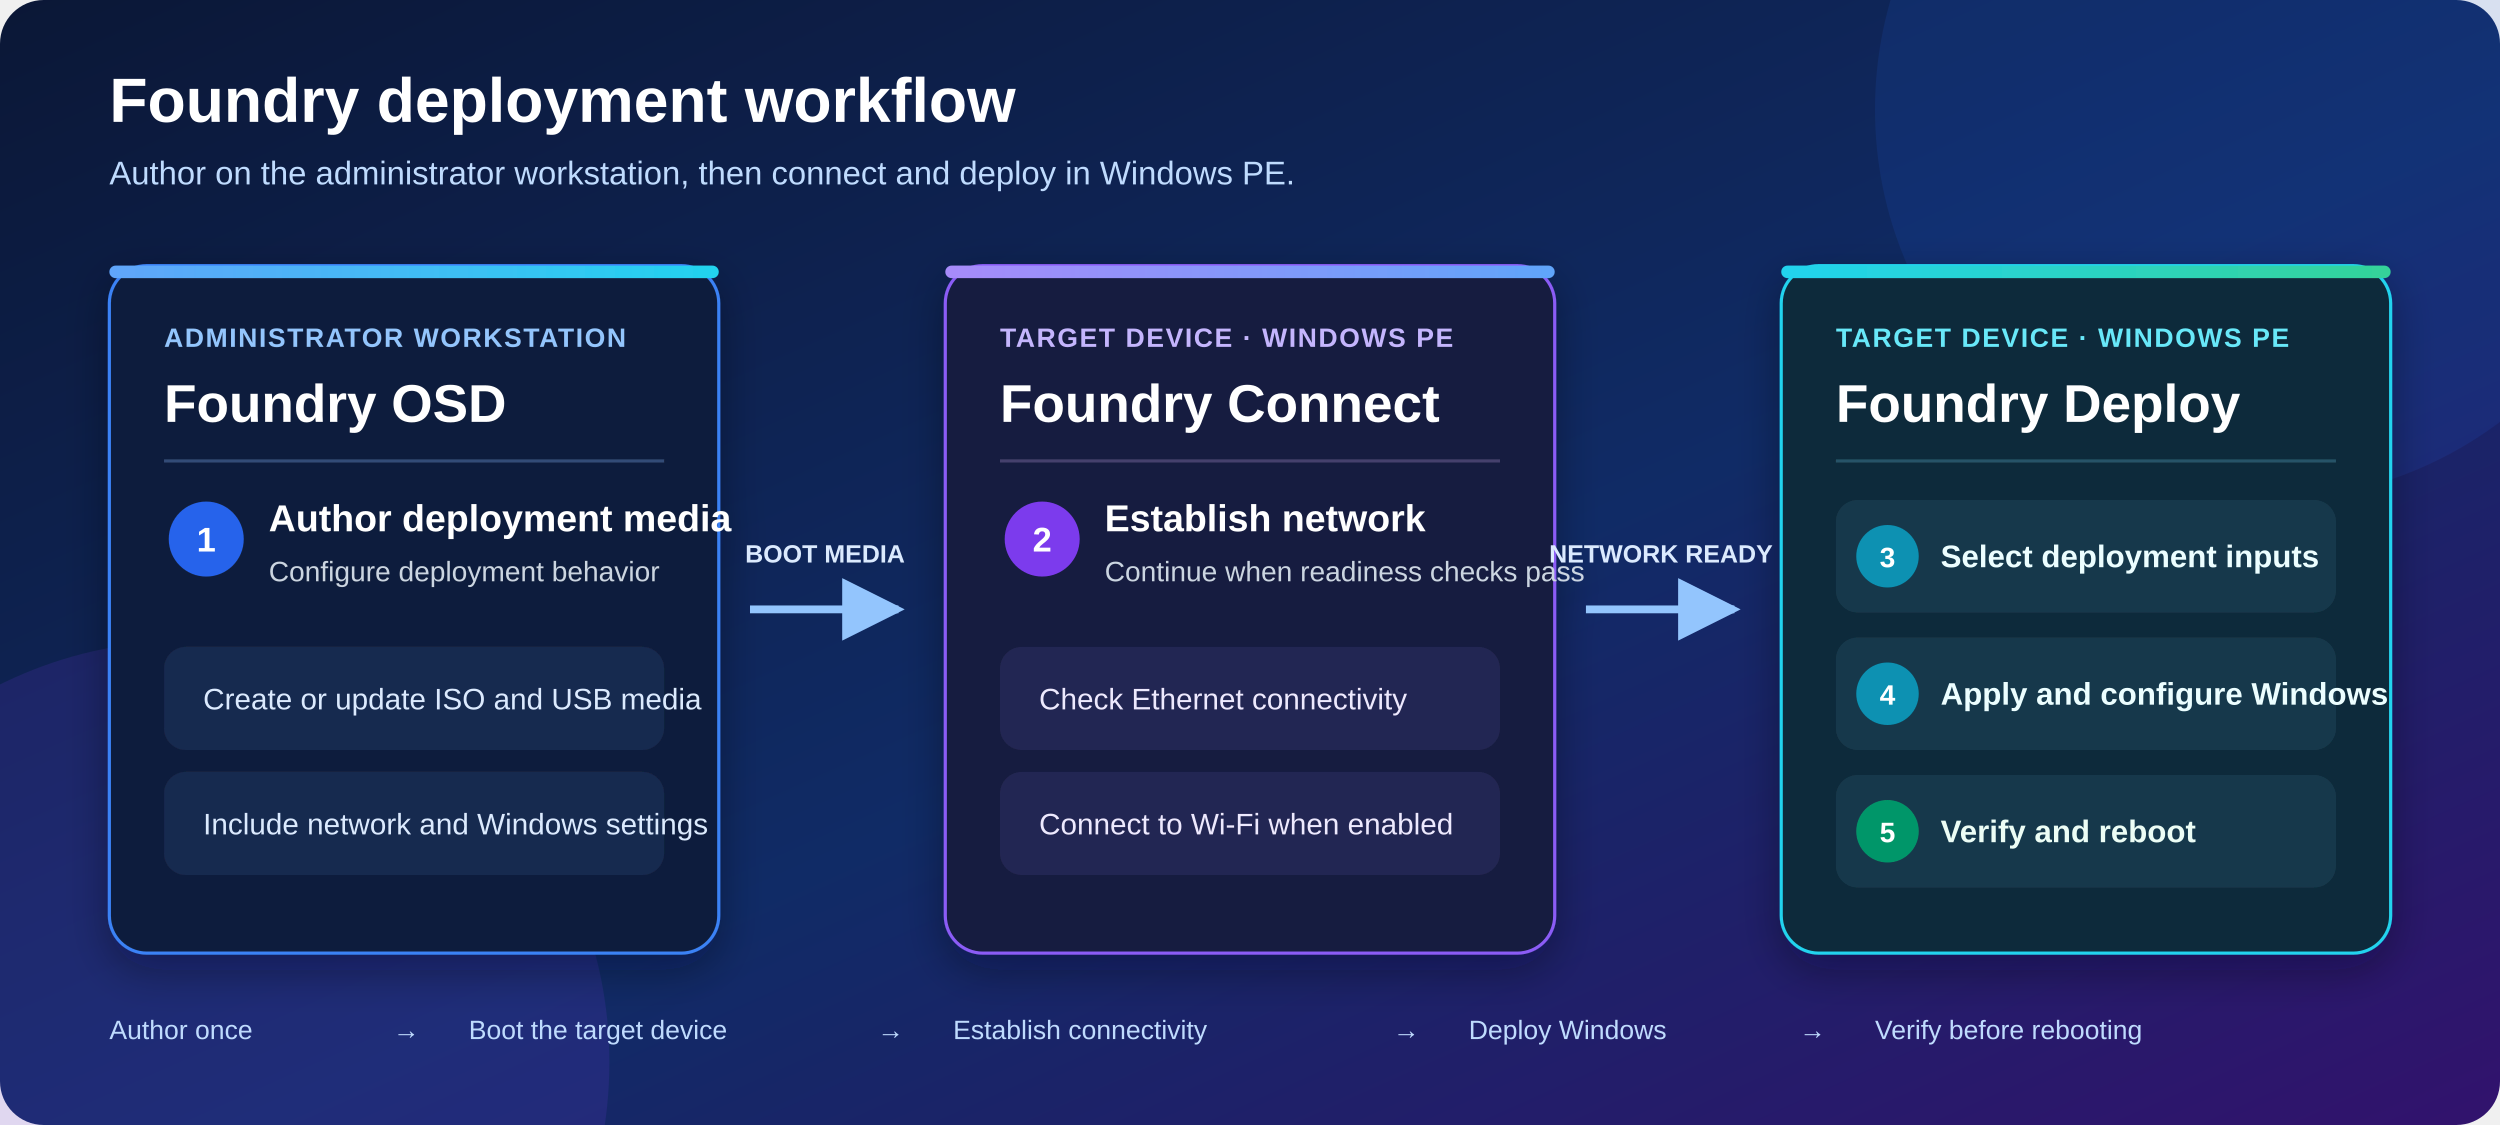
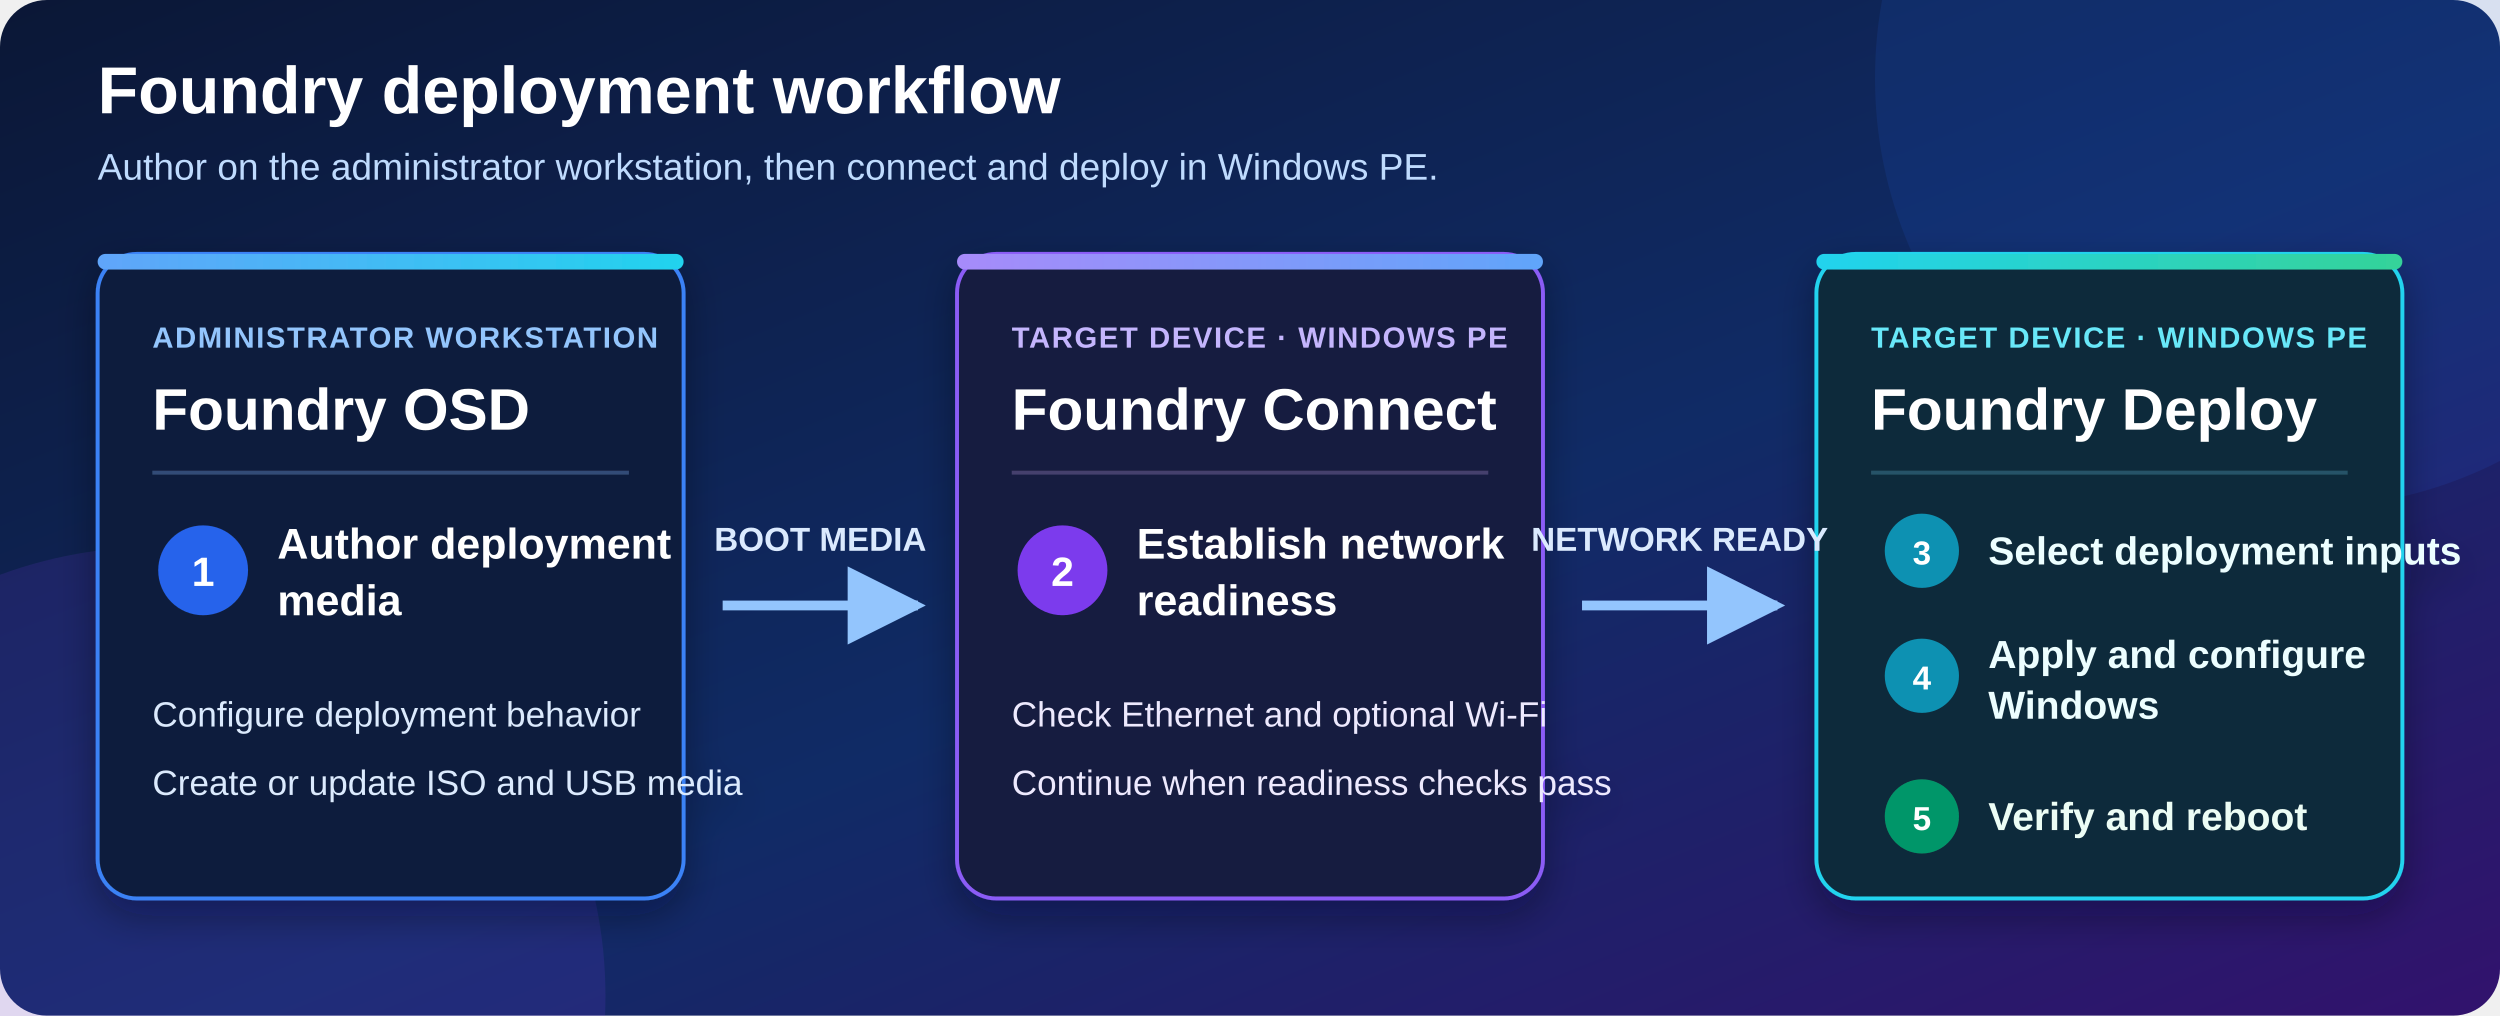
- <svg xmlns="http://www.w3.org/2000/svg" width="1600" height="720" viewBox="0 0 1600 720" role="img" aria-labelledby="title description">
+ <svg xmlns="http://www.w3.org/2000/svg" width="1280" height="520" viewBox="0 0 1280 520" role="img" aria-labelledby="title description">
  <defs>
    <linearGradient id="background" x1="0" y1="0" x2="1" y2="1">
      <stop offset="0" stop-color="#0b1736" />
      <stop offset="0.55" stop-color="#102b66" />
      <stop offset="1" stop-color="#32126d" />
    </linearGradient>
    <linearGradient id="osdAccent" x1="0" y1="0" x2="1" y2="0">
      <stop offset="0" stop-color="#60a5fa" />
      <stop offset="1" stop-color="#22d3ee" />
    </linearGradient>
    <linearGradient id="connectAccent" x1="0" y1="0" x2="1" y2="0">
      <stop offset="0" stop-color="#a78bfa" />
      <stop offset="1" stop-color="#60a5fa" />
    </linearGradient>
    <linearGradient id="deployAccent" x1="0" y1="0" x2="1" y2="0">
      <stop offset="0" stop-color="#22d3ee" />
      <stop offset="1" stop-color="#34d399" />
    </linearGradient>
    <filter id="shadow" x="-20%" y="-20%" width="140%" height="140%">
-       <feDropShadow dx="0" dy="10" stdDeviation="14" flood-color="#020617" flood-opacity="0.35" />
+       <feDropShadow dx="0" dy="8" stdDeviation="10" flood-color="#020617" flood-opacity="0.35" />
    </filter>
    <marker id="arrow" viewBox="0 0 10 10" refX="9" refY="5" markerWidth="8" markerHeight="8" orient="auto-start-reverse">
      <path d="M 0 0 L 10 5 L 0 10 z" fill="#93c5fd" />
    </marker>
  </defs>
-   <rect width="1600" height="720" rx="28" fill="url(#background)" />
-   <circle cx="1450" cy="70" r="250" fill="#2563eb" opacity="0.12" />
-   <circle cx="120" cy="680" r="270" fill="#7c3aed" opacity="0.14" />
-   <text x="70" y="78" fill="#ffffff" font-family="Segoe UI, Arial, sans-serif" font-size="40" font-weight="700">Foundry deployment workflow</text>
-   <text x="70" y="118" fill="#bfdbfe" font-family="Segoe UI, Arial, sans-serif" font-size="21">Author on the administrator workstation, then connect and deploy in Windows PE.</text>
+   <rect width="1280" height="520" rx="24" fill="url(#background)" />
+   <circle cx="1180" cy="40" r="220" fill="#2563eb" opacity="0.12" />
+   <circle cx="80" cy="510" r="230" fill="#7c3aed" opacity="0.14" />
+   <text x="50" y="58" fill="#ffffff" font-family="Segoe UI, Arial, sans-serif" font-size="34" font-weight="700">Foundry deployment workflow</text>
+   <text x="50" y="92" fill="#bfdbfe" font-family="Segoe UI, Arial, sans-serif" font-size="19">Author on the administrator workstation, then connect and deploy in Windows PE.</text>
  <g filter="url(#shadow)">
-     <rect x="70" y="170" width="390" height="440" rx="24" fill="#111f3c" stroke="#3b82f6" stroke-width="2" />
-     <rect x="70" y="170" width="390" height="8" rx="4" fill="url(#osdAccent)" />
-     <text x="105" y="222" fill="#93c5fd" font-family="Segoe UI, Arial, sans-serif" font-size="17" font-weight="600" letter-spacing="1">ADMINISTRATOR WORKSTATION</text>
-     <text x="105" y="270" fill="#ffffff" font-family="Segoe UI, Arial, sans-serif" font-size="34" font-weight="700">Foundry OSD</text>
-     <line x1="105" y1="295" x2="425" y2="295" stroke="#334b77" stroke-width="2" />
-     <circle cx="132" cy="345" r="24" fill="#2563eb" />
-     <text x="132" y="353" text-anchor="middle" fill="#ffffff" font-family="Segoe UI, Arial, sans-serif" font-size="22" font-weight="700">1</text>
-     <text x="172" y="340" fill="#ffffff" font-family="Segoe UI, Arial, sans-serif" font-size="24" font-weight="650">Author deployment media</text>
-     <text x="172" y="372" fill="#cbd5e1" font-family="Segoe UI, Arial, sans-serif" font-size="18">Configure deployment behavior</text>
-     <rect x="105" y="414" width="320" height="66" rx="14" fill="#16294f" />
-     <text x="130" y="454" fill="#dbeafe" font-family="Segoe UI, Arial, sans-serif" font-size="19">Create or update ISO and USB media</text>
-     <rect x="105" y="494" width="320" height="66" rx="14" fill="#16294f" />
-     <text x="130" y="534" fill="#dbeafe" font-family="Segoe UI, Arial, sans-serif" font-size="19">Include network and Windows settings</text>
+     <rect x="50" y="130" width="300" height="330" rx="20" fill="#111f3c" stroke="#3b82f6" stroke-width="2" />
+     <rect x="50" y="130" width="300" height="8" rx="4" fill="url(#osdAccent)" />
+     <text x="78" y="178" fill="#93c5fd" font-family="Segoe UI, Arial, sans-serif" font-size="15" font-weight="600" letter-spacing="0.8">ADMINISTRATOR WORKSTATION</text>
+     <text x="78" y="220" fill="#ffffff" font-family="Segoe UI, Arial, sans-serif" font-size="30" font-weight="700">Foundry OSD</text>
+     <line x1="78" y1="242" x2="322" y2="242" stroke="#334b77" stroke-width="2" />
+     <circle cx="104" cy="292" r="23" fill="#2563eb" />
+     <text x="104" y="300" text-anchor="middle" fill="#ffffff" font-family="Segoe UI, Arial, sans-serif" font-size="21" font-weight="700">1</text>
+     <text x="142" y="286" fill="#ffffff" font-family="Segoe UI, Arial, sans-serif" font-size="22" font-weight="600">Author deployment</text>
+     <text x="142" y="315" fill="#ffffff" font-family="Segoe UI, Arial, sans-serif" font-size="22" font-weight="600">media</text>
+     <text x="78" y="372" fill="#dbeafe" font-family="Segoe UI, Arial, sans-serif" font-size="18">Configure deployment behavior</text>
+     <text x="78" y="407" fill="#dbeafe" font-family="Segoe UI, Arial, sans-serif" font-size="18">Create or update ISO and USB media</text>
  </g>
  <g filter="url(#shadow)">
-     <rect x="605" y="170" width="390" height="440" rx="24" fill="#171d3f" stroke="#8b5cf6" stroke-width="2" />
-     <rect x="605" y="170" width="390" height="8" rx="4" fill="url(#connectAccent)" />
-     <text x="640" y="222" fill="#c4b5fd" font-family="Segoe UI, Arial, sans-serif" font-size="17" font-weight="600" letter-spacing="1">TARGET DEVICE · WINDOWS PE</text>
-     <text x="640" y="270" fill="#ffffff" font-family="Segoe UI, Arial, sans-serif" font-size="34" font-weight="700">Foundry Connect</text>
-     <line x1="640" y1="295" x2="960" y2="295" stroke="#45416d" stroke-width="2" />
-     <circle cx="667" cy="345" r="24" fill="#7c3aed" />
-     <text x="667" y="353" text-anchor="middle" fill="#ffffff" font-family="Segoe UI, Arial, sans-serif" font-size="22" font-weight="700">2</text>
-     <text x="707" y="340" fill="#ffffff" font-family="Segoe UI, Arial, sans-serif" font-size="24" font-weight="650">Establish network</text>
-     <text x="707" y="372" fill="#cbd5e1" font-family="Segoe UI, Arial, sans-serif" font-size="18">Continue when readiness checks pass</text>
-     <rect x="640" y="414" width="320" height="66" rx="14" fill="#242652" />
-     <text x="665" y="454" fill="#ede9fe" font-family="Segoe UI, Arial, sans-serif" font-size="19">Check Ethernet connectivity</text>
-     <rect x="640" y="494" width="320" height="66" rx="14" fill="#242652" />
-     <text x="665" y="534" fill="#ede9fe" font-family="Segoe UI, Arial, sans-serif" font-size="19">Connect to Wi-Fi when enabled</text>
+     <rect x="490" y="130" width="300" height="330" rx="20" fill="#171d3f" stroke="#8b5cf6" stroke-width="2" />
+     <rect x="490" y="130" width="300" height="8" rx="4" fill="url(#connectAccent)" />
+     <text x="518" y="178" fill="#c4b5fd" font-family="Segoe UI, Arial, sans-serif" font-size="15" font-weight="600" letter-spacing="0.8">TARGET DEVICE · WINDOWS PE</text>
+     <text x="518" y="220" fill="#ffffff" font-family="Segoe UI, Arial, sans-serif" font-size="30" font-weight="700">Foundry Connect</text>
+     <line x1="518" y1="242" x2="762" y2="242" stroke="#45416d" stroke-width="2" />
+     <circle cx="544" cy="292" r="23" fill="#7c3aed" />
+     <text x="544" y="300" text-anchor="middle" fill="#ffffff" font-family="Segoe UI, Arial, sans-serif" font-size="21" font-weight="700">2</text>
+     <text x="582" y="286" fill="#ffffff" font-family="Segoe UI, Arial, sans-serif" font-size="22" font-weight="600">Establish network</text>
+     <text x="582" y="315" fill="#ffffff" font-family="Segoe UI, Arial, sans-serif" font-size="22" font-weight="600">readiness</text>
+     <text x="518" y="372" fill="#ede9fe" font-family="Segoe UI, Arial, sans-serif" font-size="18">Check Ethernet and optional Wi-Fi</text>
+     <text x="518" y="407" fill="#ede9fe" font-family="Segoe UI, Arial, sans-serif" font-size="18">Continue when readiness checks pass</text>
  </g>
  <g filter="url(#shadow)">
-     <rect x="1140" y="170" width="390" height="440" rx="24" fill="#102b3b" stroke="#22d3ee" stroke-width="2" />
-     <rect x="1140" y="170" width="390" height="8" rx="4" fill="url(#deployAccent)" />
-     <text x="1175" y="222" fill="#67e8f9" font-family="Segoe UI, Arial, sans-serif" font-size="17" font-weight="600" letter-spacing="1">TARGET DEVICE · WINDOWS PE</text>
-     <text x="1175" y="270" fill="#ffffff" font-family="Segoe UI, Arial, sans-serif" font-size="34" font-weight="700">Foundry Deploy</text>
-     <line x1="1175" y1="295" x2="1495" y2="295" stroke="#285368" stroke-width="2" />
-     <rect x="1175" y="320" width="320" height="72" rx="14" fill="#14394c" />
-     <circle cx="1208" cy="356" r="20" fill="#0891b2" />
-     <text x="1208" y="363" text-anchor="middle" fill="#ffffff" font-family="Segoe UI, Arial, sans-serif" font-size="18" font-weight="700">3</text>
-     <text x="1242" y="363" fill="#ecfeff" font-family="Segoe UI, Arial, sans-serif" font-size="20" font-weight="600">Select deployment inputs</text>
-     <rect x="1175" y="408" width="320" height="72" rx="14" fill="#14394c" />
-     <circle cx="1208" cy="444" r="20" fill="#0891b2" />
-     <text x="1208" y="451" text-anchor="middle" fill="#ffffff" font-family="Segoe UI, Arial, sans-serif" font-size="18" font-weight="700">4</text>
-     <text x="1242" y="451" fill="#ecfeff" font-family="Segoe UI, Arial, sans-serif" font-size="20" font-weight="600">Apply and configure Windows</text>
-     <rect x="1175" y="496" width="320" height="72" rx="14" fill="#14394c" />
-     <circle cx="1208" cy="532" r="20" fill="#059669" />
-     <text x="1208" y="539" text-anchor="middle" fill="#ffffff" font-family="Segoe UI, Arial, sans-serif" font-size="18" font-weight="700">5</text>
-     <text x="1242" y="539" fill="#ecfdf5" font-family="Segoe UI, Arial, sans-serif" font-size="20" font-weight="600">Verify and reboot</text>
+     <rect x="930" y="130" width="300" height="330" rx="20" fill="#102b3b" stroke="#22d3ee" stroke-width="2" />
+     <rect x="930" y="130" width="300" height="8" rx="4" fill="url(#deployAccent)" />
+     <text x="958" y="178" fill="#67e8f9" font-family="Segoe UI, Arial, sans-serif" font-size="15" font-weight="600" letter-spacing="0.8">TARGET DEVICE · WINDOWS PE</text>
+     <text x="958" y="220" fill="#ffffff" font-family="Segoe UI, Arial, sans-serif" font-size="30" font-weight="700">Foundry Deploy</text>
+     <line x1="958" y1="242" x2="1202" y2="242" stroke="#285368" stroke-width="2" />
+     <circle cx="984" cy="282" r="19" fill="#0891b2" />
+     <text x="984" y="289" text-anchor="middle" fill="#ffffff" font-family="Segoe UI, Arial, sans-serif" font-size="17" font-weight="700">3</text>
+     <text x="1018" y="289" fill="#ecfeff" font-family="Segoe UI, Arial, sans-serif" font-size="20" font-weight="600">Select deployment inputs</text>
+     <circle cx="984" cy="346" r="19" fill="#0891b2" />
+     <text x="984" y="353" text-anchor="middle" fill="#ffffff" font-family="Segoe UI, Arial, sans-serif" font-size="17" font-weight="700">4</text>
+     <text x="1018" y="342" fill="#ecfeff" font-family="Segoe UI, Arial, sans-serif" font-size="20" font-weight="600">Apply and configure</text>
+     <text x="1018" y="368" fill="#ecfeff" font-family="Segoe UI, Arial, sans-serif" font-size="20" font-weight="600">Windows</text>
+     <circle cx="984" cy="418" r="19" fill="#059669" />
+     <text x="984" y="425" text-anchor="middle" fill="#ffffff" font-family="Segoe UI, Arial, sans-serif" font-size="17" font-weight="700">5</text>
+     <text x="1018" y="425" fill="#ecfdf5" font-family="Segoe UI, Arial, sans-serif" font-size="20" font-weight="600">Verify and reboot</text>
  </g>
  <g fill="none" stroke="#93c5fd" stroke-width="5" marker-end="url(#arrow)">
-     <path d="M 480 390 H 575" />
-     <path d="M 1015 390 H 1110" />
+     <path d="M 370 310 H 470" />
+     <path d="M 810 310 H 910" />
  </g>
-   <g fill="#dbeafe" font-family="Segoe UI, Arial, sans-serif" font-size="16" font-weight="600" text-anchor="middle">
-     <text x="528" y="360">BOOT MEDIA</text>
-     <text x="1063" y="360">NETWORK READY</text>
-   </g>
-   <g fill="#bfdbfe" font-family="Segoe UI, Arial, sans-serif" font-size="17">
-     <text x="70" y="665">Author once</text>
-     <text x="260" y="665" text-anchor="middle">→</text>
-     <text x="300" y="665">Boot the target device</text>
-     <text x="570" y="665" text-anchor="middle">→</text>
-     <text x="610" y="665">Establish connectivity</text>
-     <text x="900" y="665" text-anchor="middle">→</text>
-     <text x="940" y="665">Deploy Windows</text>
-     <text x="1160" y="665" text-anchor="middle">→</text>
-     <text x="1200" y="665">Verify before rebooting</text>
+   <g fill="#dbeafe" font-family="Segoe UI, Arial, sans-serif" font-size="17" font-weight="600" text-anchor="middle">
+     <text x="420" y="282">BOOT MEDIA</text>
+     <text x="860" y="282">NETWORK READY</text>
  </g>
</svg>
